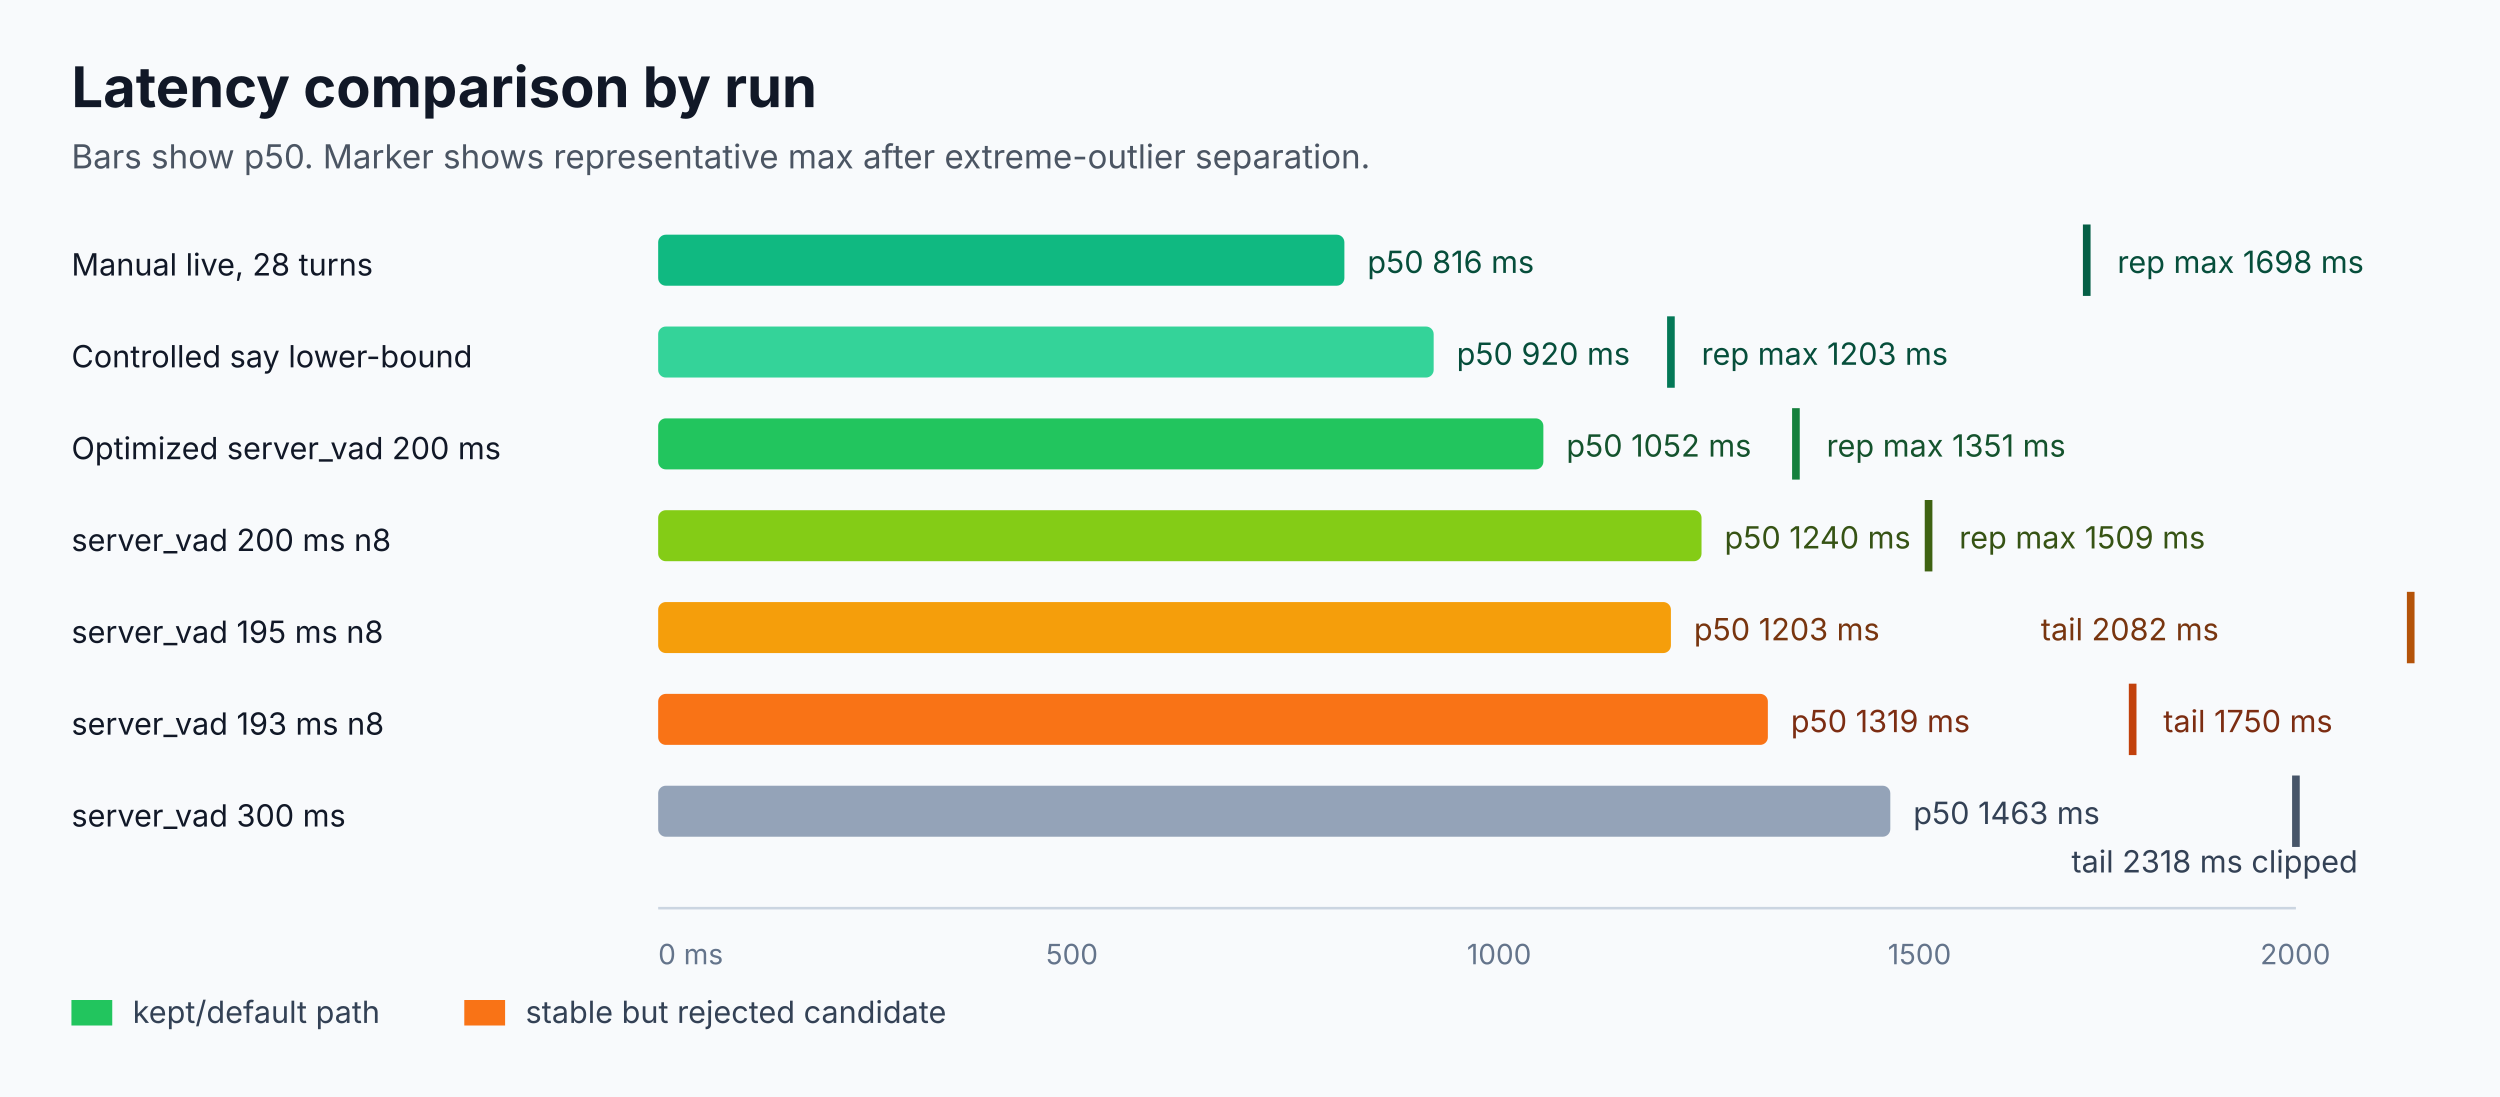
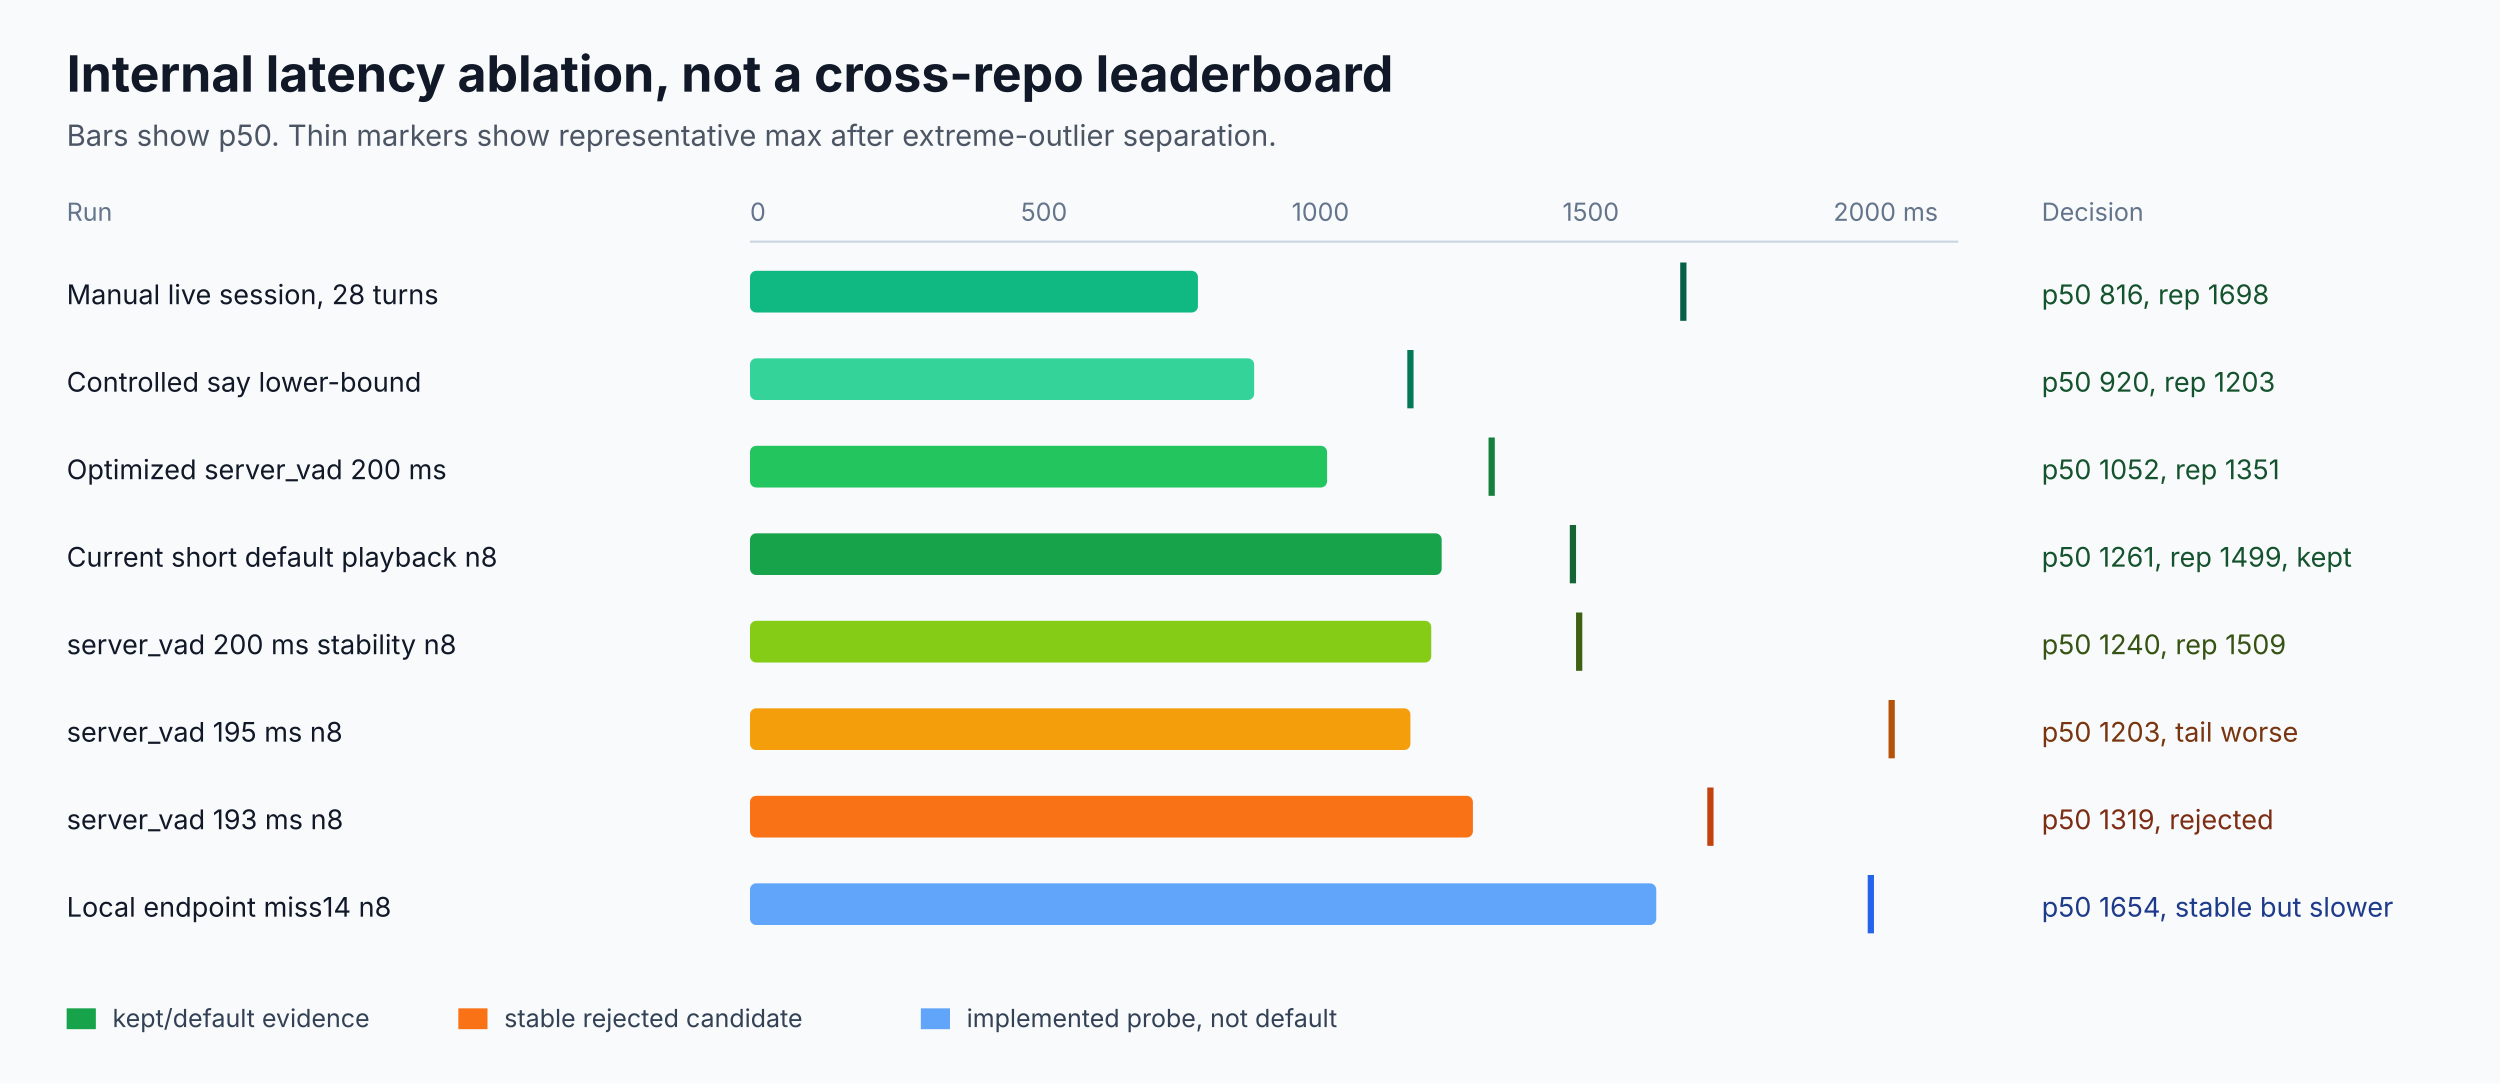
- <svg xmlns="http://www.w3.org/2000/svg" width="980" height="430" role="img" aria-labelledby="title desc">
-   <rect width="980" height="430" fill="#f8fafc" />
-   <text x="28" y="42" font-family="Inter, Arial, sans-serif" font-size="22" font-weight="700" fill="#111827">Latency comparison by run</text>
-   <text x="28" y="66" font-family="Inter, Arial, sans-serif" font-size="13" fill="#4b5563">Bars show p50. Marker shows representative max after extreme-outlier separation.</text>
-   <line x1="258" y1="356" x2="900" y2="356" stroke="#cbd5e1" />
-   <text x="258" y="378" font-family="Inter, Arial, sans-serif" font-size="11" fill="#64748b">0 ms</text>
-   <text x="410" y="378" font-family="Inter, Arial, sans-serif" font-size="11" fill="#64748b">500</text>
-   <text x="575" y="378" font-family="Inter, Arial, sans-serif" font-size="11" fill="#64748b">1000</text>
-   <text x="740" y="378" font-family="Inter, Arial, sans-serif" font-size="11" fill="#64748b">1500</text>
-   <text x="886" y="378" font-family="Inter, Arial, sans-serif" font-size="11" fill="#64748b">2000</text>
+ <svg xmlns="http://www.w3.org/2000/svg" width="1200" height="520" viewBox="0 0 1200 520" role="img" aria-labelledby="title desc">
+   <rect width="1200" height="520" fill="#f8fafc" />
+   <text x="32" y="44" font-family="Inter, Arial, sans-serif" font-size="24" font-weight="700" fill="#111827">Internal latency ablation, not a cross-repo leaderboard</text>
+   <text x="32" y="70" font-family="Inter, Arial, sans-serif" font-size="14" fill="#4b5563">Bars show p50. Thin markers show representative max after extreme-outlier separation.</text>
  <g font-family="Inter, Arial, sans-serif" font-size="12">
-     <text x="28" y="108" fill="#111827">Manual live, 28 turns</text>
-     <rect x="258" y="92" width="269" height="20" rx="3" fill="#10b981" />
-     <line x1="818" y1="88" x2="818" y2="116" stroke="#065f46" stroke-width="3" />
-     <text x="536" y="107" fill="#064e3b">p50 816 ms</text>
-     <text x="830" y="107" fill="#064e3b">rep max 1698 ms</text>
-     <text x="28" y="144" fill="#111827">Controlled say lower-bound</text>
-     <rect x="258" y="128" width="304" height="20" rx="3" fill="#34d399" />
-     <line x1="655" y1="124" x2="655" y2="152" stroke="#047857" stroke-width="3" />
-     <text x="571" y="143" fill="#064e3b">p50 920 ms</text>
-     <text x="667" y="143" fill="#064e3b">rep max 1203 ms</text>
-     <text x="28" y="180" fill="#111827">Optimized server_vad 200 ms</text>
-     <rect x="258" y="164" width="347" height="20" rx="3" fill="#22c55e" />
-     <line x1="704" y1="160" x2="704" y2="188" stroke="#15803d" stroke-width="3" />
-     <text x="614" y="179" fill="#14532d">p50 1052 ms</text>
-     <text x="716" y="179" fill="#14532d">rep max 1351 ms</text>
-     <text x="28" y="216" fill="#111827">server_vad 200 ms n8</text>
-     <rect x="258" y="200" width="409" height="20" rx="3" fill="#84cc16" />
-     <line x1="756" y1="196" x2="756" y2="224" stroke="#3f6212" stroke-width="3" />
-     <text x="676" y="215" fill="#365314">p50 1240 ms</text>
-     <text x="768" y="215" fill="#365314">rep max 1509 ms</text>
-     <text x="28" y="252" fill="#111827">server_vad 195 ms n8</text>
-     <rect x="258" y="236" width="397" height="20" rx="3" fill="#f59e0b" />
-     <line x1="945" y1="232" x2="945" y2="260" stroke="#b45309" stroke-width="3" />
-     <text x="664" y="251" fill="#78350f">p50 1203 ms</text>
-     <text x="800" y="251" fill="#78350f">tail 2082 ms</text>
-     <text x="28" y="288" fill="#111827">server_vad 193 ms n8</text>
-     <rect x="258" y="272" width="435" height="20" rx="3" fill="#f97316" />
-     <line x1="836" y1="268" x2="836" y2="296" stroke="#c2410c" stroke-width="3" />
-     <text x="702" y="287" fill="#7c2d12">p50 1319 ms</text>
-     <text x="848" y="287" fill="#7c2d12">tail 1750 ms</text>
-     <text x="28" y="324" fill="#111827">server_vad 300 ms</text>
-     <rect x="258" y="308" width="483" height="20" rx="3" fill="#94a3b8" />
-     <line x1="900" y1="304" x2="900" y2="332" stroke="#475569" stroke-width="3" />
-     <text x="750" y="323" fill="#334155">p50 1463 ms</text>
-     <text x="812" y="342" fill="#334155">tail 2318 ms clipped</text>
+     <text x="32" y="106" fill="#64748b">Run</text>
+     <text x="360" y="106" fill="#64748b">0</text>
+     <text x="490" y="106" fill="#64748b">500</text>
+     <text x="620" y="106" fill="#64748b">1000</text>
+     <text x="750" y="106" fill="#64748b">1500</text>
+     <text x="880" y="106" fill="#64748b">2000 ms</text>
+     <text x="980" y="106" fill="#64748b">Decision</text>
+     <line x1="360" y1="116" x2="940" y2="116" stroke="#cbd5e1" />
  </g>
-   <rect x="28" y="392" width="16" height="10" fill="#22c55e" />
-   <text x="52" y="401" font-family="Inter, Arial, sans-serif" font-size="12" fill="#334155">kept/default path</text>
-   <rect x="182" y="392" width="16" height="10" fill="#f97316" />
-   <text x="206" y="401" font-family="Inter, Arial, sans-serif" font-size="12" fill="#334155">stable but rejected candidate</text>
+   <g font-family="Inter, Arial, sans-serif" font-size="13">
+     <text x="32" y="146" fill="#111827">Manual live session, 28 turns</text>
+     <rect x="360" y="130" width="215" height="20" rx="3" fill="#10b981" />
+     <line x1="808" y1="126" x2="808" y2="154" stroke="#065f46" stroke-width="3" />
+     <text x="980" y="146" fill="#14532d">p50 816, rep 1698</text>
+     <text x="32" y="188" fill="#111827">Controlled say lower-bound</text>
+     <rect x="360" y="172" width="242" height="20" rx="3" fill="#34d399" />
+     <line x1="677" y1="168" x2="677" y2="196" stroke="#047857" stroke-width="3" />
+     <text x="980" y="188" fill="#14532d">p50 920, rep 1203</text>
+     <text x="32" y="230" fill="#111827">Optimized server_vad 200 ms</text>
+     <rect x="360" y="214" width="277" height="20" rx="3" fill="#22c55e" />
+     <line x1="716" y1="210" x2="716" y2="238" stroke="#15803d" stroke-width="3" />
+     <text x="980" y="230" fill="#14532d">p50 1052, rep 1351</text>
+     <text x="32" y="272" fill="#111827">Current short default playback n8</text>
+     <rect x="360" y="256" width="332" height="20" rx="3" fill="#16a34a" />
+     <line x1="755" y1="252" x2="755" y2="280" stroke="#166534" stroke-width="3" />
+     <text x="980" y="272" fill="#14532d">p50 1261, rep 1499, kept</text>
+     <text x="32" y="314" fill="#111827">server_vad 200 ms stability n8</text>
+     <rect x="360" y="298" width="327" height="20" rx="3" fill="#84cc16" />
+     <line x1="758" y1="294" x2="758" y2="322" stroke="#3f6212" stroke-width="3" />
+     <text x="980" y="314" fill="#365314">p50 1240, rep 1509</text>
+     <text x="32" y="356" fill="#111827">server_vad 195 ms n8</text>
+     <rect x="360" y="340" width="317" height="20" rx="3" fill="#f59e0b" />
+     <line x1="908" y1="336" x2="908" y2="364" stroke="#b45309" stroke-width="3" />
+     <text x="980" y="356" fill="#78350f">p50 1203, tail worse</text>
+     <text x="32" y="398" fill="#111827">server_vad 193 ms n8</text>
+     <rect x="360" y="382" width="347" height="20" rx="3" fill="#f97316" />
+     <line x1="821" y1="378" x2="821" y2="406" stroke="#c2410c" stroke-width="3" />
+     <text x="980" y="398" fill="#7c2d12">p50 1319, rejected</text>
+     <text x="32" y="440" fill="#111827">Local endpoint miss14 n8</text>
+     <rect x="360" y="424" width="435" height="20" rx="3" fill="#60a5fa" />
+     <line x1="898" y1="420" x2="898" y2="448" stroke="#2563eb" stroke-width="3" />
+     <text x="980" y="440" fill="#1e3a8a">p50 1654, stable but slower</text>
+   </g>
+   <g font-family="Inter, Arial, sans-serif" font-size="12">
+     <rect x="32" y="484" width="14" height="10" fill="#16a34a" />
+     <text x="54" y="493" fill="#334155">kept/default evidence</text>
+     <rect x="220" y="484" width="14" height="10" fill="#f97316" />
+     <text x="242" y="493" fill="#334155">stable rejected candidate</text>
+     <rect x="442" y="484" width="14" height="10" fill="#60a5fa" />
+     <text x="464" y="493" fill="#334155">implemented probe, not default</text>
+   </g>
</svg>
